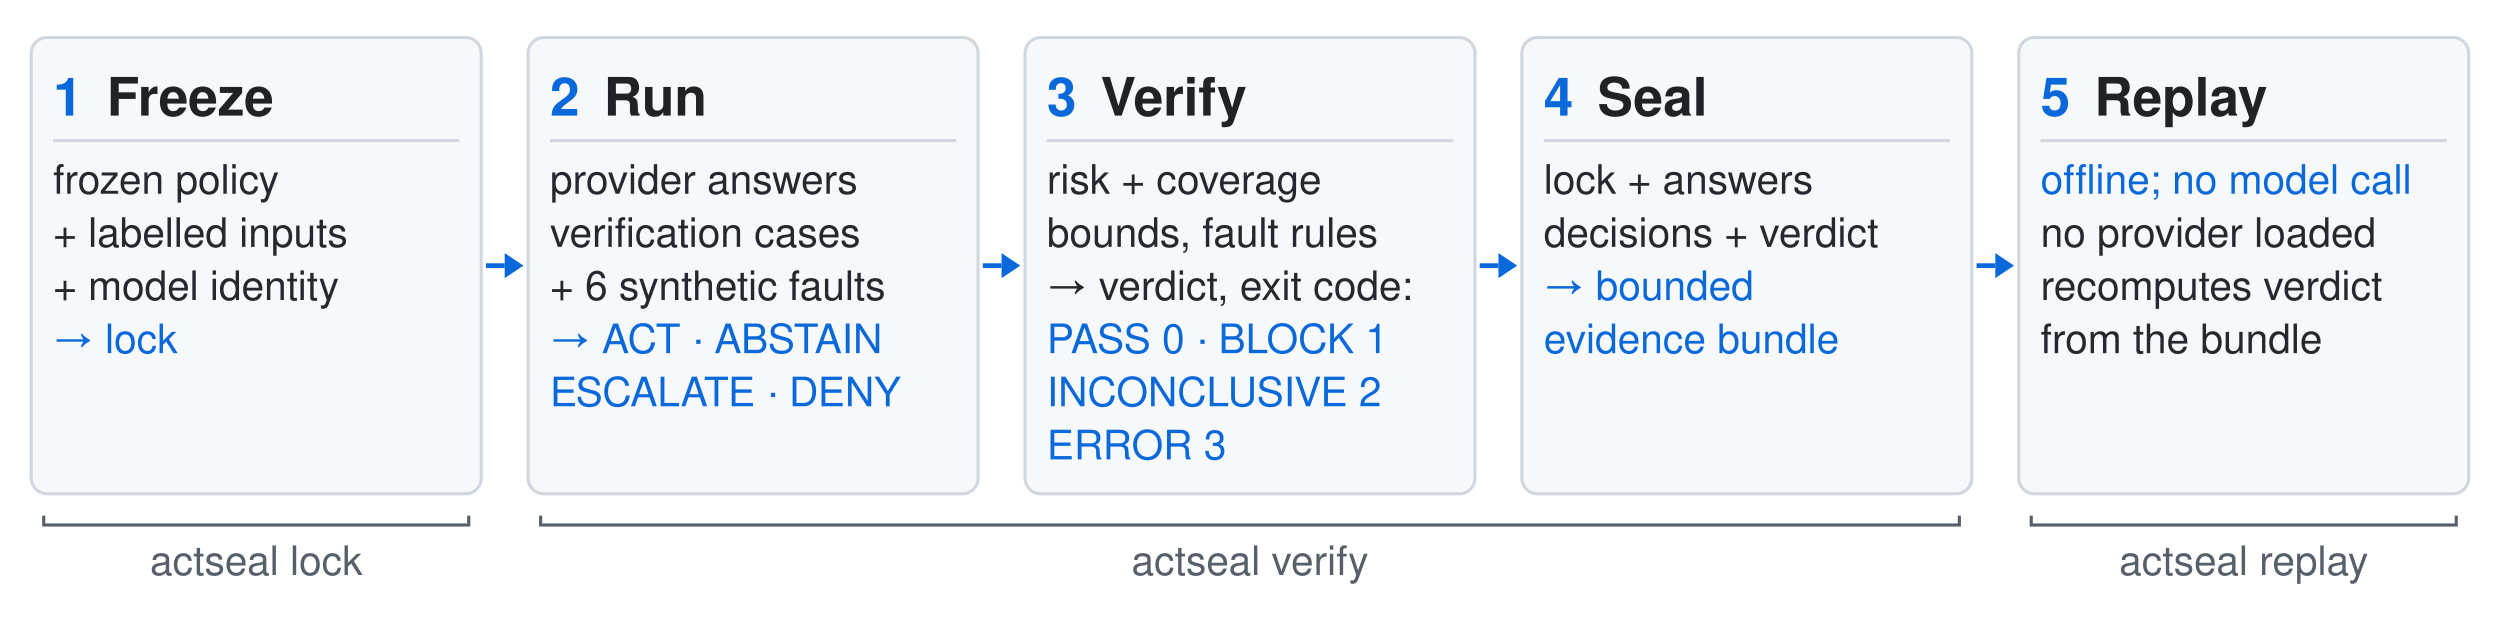
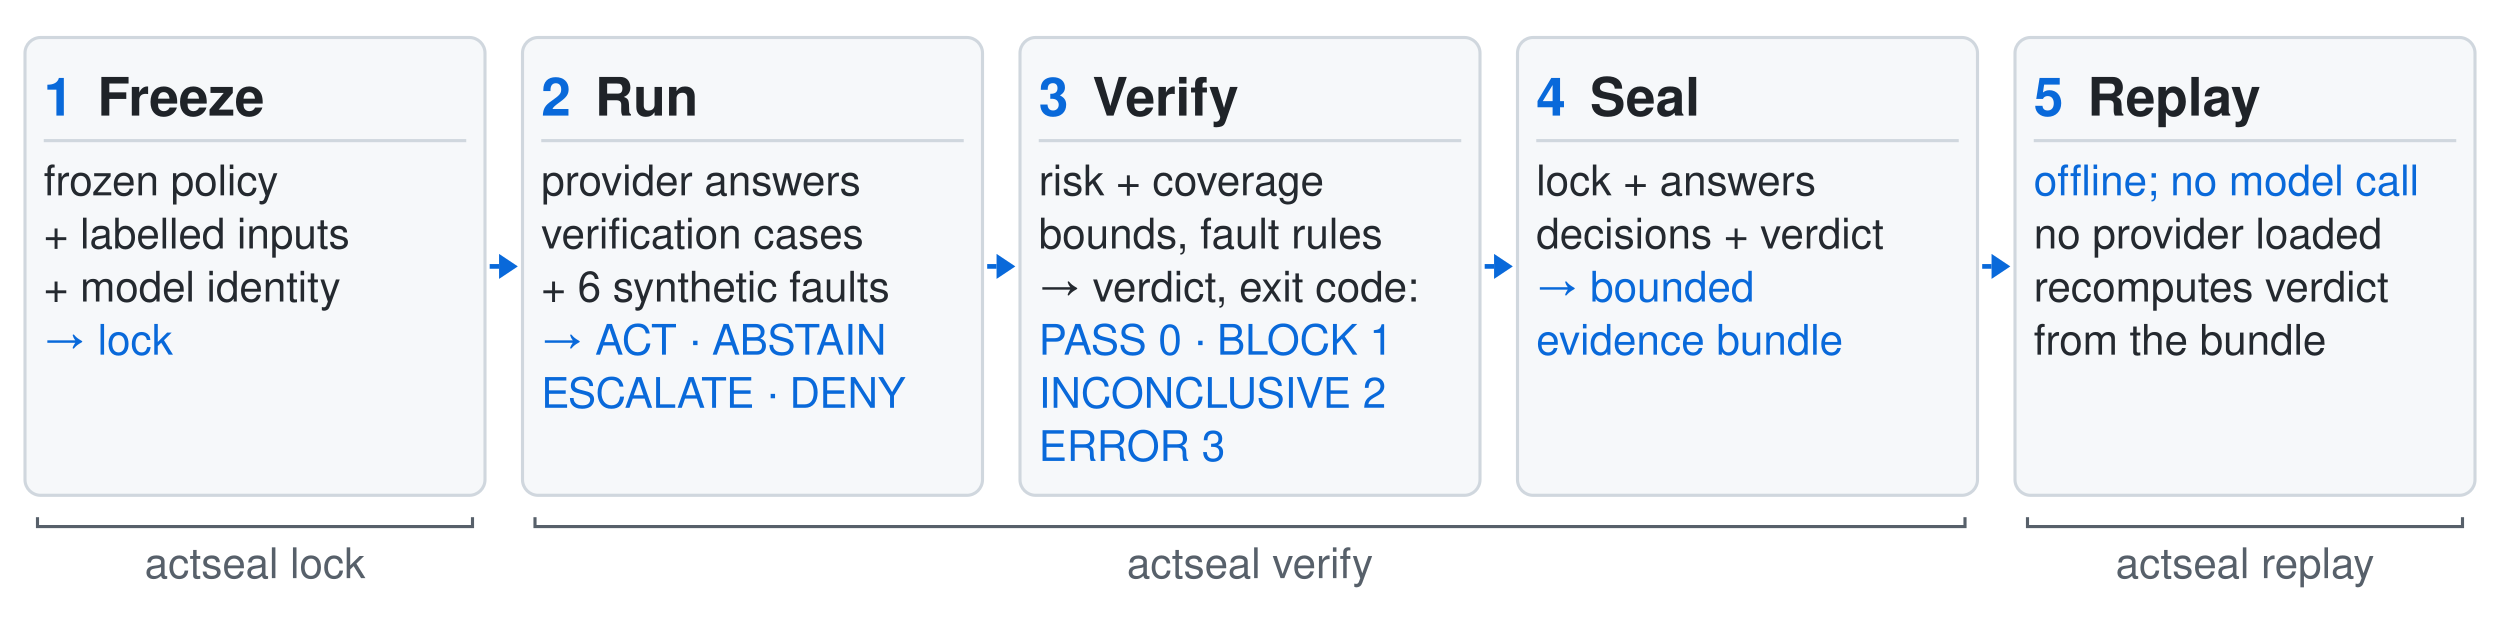
<svg xmlns="http://www.w3.org/2000/svg" aria-labelledby="title desc" height="400" role="img" viewBox="0 0 1600 400" width="1600">
  <rect fill="#ffffff" height="400" width="1600" x="0" y="0" />
  <g font-family="Helvetica, Arial, Liberation Sans, sans-serif" id="stage-freeze">
-     <rect fill="#f6f8fa" height="292" rx="10" stroke="#d0d7de" stroke-width="2" width="288" x="20" y="24" />
-     <text fill="#1f2328" font-size="34" font-weight="bold" x="34" y="74">
+     <rect fill="#f6f8fa" height="293" rx="10" stroke="#d0d7de" stroke-width="2" width="294.4" x="16" y="24" />
+     <text fill="#1f2328" font-size="34" font-weight="bold" x="28" y="74">
      <tspan fill="#0969da">1</tspan>
      <tspan dx="6">Freeze</tspan>
    </text>
-     <line stroke="#d0d7de" stroke-width="2" x1="34" x2="294" y1="90" y2="90" />
-     <text fill="#24292f" font-size="26" x="34" y="124">frozen policy</text>
-     <text fill="#24292f" font-size="26" x="34" y="158">+ labelled inputs</text>
-     <text fill="#24292f" font-size="26" x="34" y="192">+ model identity</text>
-     <text fill="#0969da" font-size="26" x="34" y="226">→ lock</text>
-     <line stroke="#0969da" stroke-width="3" x1="311" x2="323" y1="170" y2="170" />
-     <polygon fill="#0969da" points="335,170 323,162 323,178" />
+     <line stroke="#d0d7de" stroke-width="2" x1="28" x2="298.4" y1="90" y2="90" />
+     <text fill="#24292f" font-size="27" x="28" y="125">frozen policy</text>
+     <text fill="#24292f" font-size="27" x="28" y="159">+ labelled inputs</text>
+     <text fill="#24292f" font-size="27" x="28" y="193">+ model identity</text>
+     <text fill="#0969da" font-size="27" x="28" y="227">→ lock</text>
+     <line stroke="#0969da" stroke-width="3" x1="313.4" x2="319.4" y1="170.5" y2="170.5" />
+     <polygon fill="#0969da" points="331.4,170.5 319.4,162.5 319.4,178.5" />
  </g>
  <g font-family="Helvetica, Arial, Liberation Sans, sans-serif" id="stage-run">
-     <rect fill="#f6f8fa" height="292" rx="10" stroke="#d0d7de" stroke-width="2" width="288" x="338" y="24" />
-     <text fill="#1f2328" font-size="34" font-weight="bold" x="352" y="74">
+     <rect fill="#f6f8fa" height="293" rx="10" stroke="#d0d7de" stroke-width="2" width="294.4" x="334.4" y="24" />
+     <text fill="#1f2328" font-size="34" font-weight="bold" x="346.4" y="74">
      <tspan fill="#0969da">2</tspan>
      <tspan dx="6">Run</tspan>
    </text>
-     <line stroke="#d0d7de" stroke-width="2" x1="352" x2="612" y1="90" y2="90" />
-     <text fill="#24292f" font-size="26" x="352" y="124">provider answers</text>
-     <text fill="#24292f" font-size="26" x="352" y="158">verification cases</text>
-     <text fill="#24292f" font-size="26" x="352" y="192">+ 6 synthetic faults</text>
-     <text fill="#0969da" font-size="26" x="352" y="226">→ ACT · ABSTAIN</text>
-     <text fill="#0969da" font-size="26" x="352" y="260">ESCALATE · DENY</text>
-     <line stroke="#0969da" stroke-width="3" x1="629" x2="641" y1="170" y2="170" />
-     <polygon fill="#0969da" points="653,170 641,162 641,178" />
+     <line stroke="#d0d7de" stroke-width="2" x1="346.4" x2="616.8" y1="90" y2="90" />
+     <text fill="#24292f" font-size="27" x="346.4" y="125">provider answers</text>
+     <text fill="#24292f" font-size="27" x="346.4" y="159">verification cases</text>
+     <text fill="#24292f" font-size="27" x="346.4" y="193">+ 6 synthetic faults</text>
+     <text fill="#0969da" font-size="27" x="346.4" y="227">→ ACT · ABSTAIN</text>
+     <text fill="#0969da" font-size="27" x="346.4" y="261">ESCALATE · DENY</text>
+     <line stroke="#0969da" stroke-width="3" x1="631.8" x2="637.8" y1="170.5" y2="170.5" />
+     <polygon fill="#0969da" points="649.8,170.5 637.8,162.5 637.8,178.5" />
  </g>
  <g font-family="Helvetica, Arial, Liberation Sans, sans-serif" id="stage-verify">
-     <rect fill="#f6f8fa" height="292" rx="10" stroke="#d0d7de" stroke-width="2" width="288" x="656" y="24" />
-     <text fill="#1f2328" font-size="34" font-weight="bold" x="670" y="74">
+     <rect fill="#f6f8fa" height="293" rx="10" stroke="#d0d7de" stroke-width="2" width="294.4" x="652.8" y="24" />
+     <text fill="#1f2328" font-size="34" font-weight="bold" x="664.8" y="74">
      <tspan fill="#0969da">3</tspan>
      <tspan dx="6">Verify</tspan>
    </text>
-     <line stroke="#d0d7de" stroke-width="2" x1="670" x2="930" y1="90" y2="90" />
-     <text fill="#24292f" font-size="26" x="670" y="124">risk + coverage</text>
-     <text fill="#24292f" font-size="26" x="670" y="158">bounds, fault rules</text>
-     <text fill="#24292f" font-size="26" x="670" y="192">→ verdict, exit code:</text>
-     <text fill="#0969da" font-size="26" x="670" y="226">PASS 0 · BLOCK 1</text>
-     <text fill="#0969da" font-size="26" x="670" y="260">INCONCLUSIVE 2</text>
-     <text fill="#0969da" font-size="26" x="670" y="294">ERROR 3</text>
-     <line stroke="#0969da" stroke-width="3" x1="947" x2="959" y1="170" y2="170" />
-     <polygon fill="#0969da" points="971,170 959,162 959,178" />
+     <line stroke="#d0d7de" stroke-width="2" x1="664.8" x2="935.2" y1="90" y2="90" />
+     <text fill="#24292f" font-size="27" x="664.8" y="125">risk + coverage</text>
+     <text fill="#24292f" font-size="27" x="664.8" y="159">bounds, fault rules</text>
+     <text fill="#24292f" font-size="27" x="664.8" y="193">→ verdict, exit code:</text>
+     <text fill="#0969da" font-size="27" x="664.8" y="227">PASS 0 · BLOCK 1</text>
+     <text fill="#0969da" font-size="27" x="664.8" y="261">INCONCLUSIVE 2</text>
+     <text fill="#0969da" font-size="27" x="664.8" y="295">ERROR 3</text>
+     <line stroke="#0969da" stroke-width="3" x1="950.2" x2="956.2" y1="170.5" y2="170.5" />
+     <polygon fill="#0969da" points="968.2,170.5 956.2,162.5 956.2,178.5" />
  </g>
  <g font-family="Helvetica, Arial, Liberation Sans, sans-serif" id="stage-seal">
-     <rect fill="#f6f8fa" height="292" rx="10" stroke="#d0d7de" stroke-width="2" width="288" x="974" y="24" />
-     <text fill="#1f2328" font-size="34" font-weight="bold" x="988" y="74">
+     <rect fill="#f6f8fa" height="293" rx="10" stroke="#d0d7de" stroke-width="2" width="294.4" x="971.2" y="24" />
+     <text fill="#1f2328" font-size="34" font-weight="bold" x="983.2" y="74">
      <tspan fill="#0969da">4</tspan>
      <tspan dx="6">Seal</tspan>
    </text>
-     <line stroke="#d0d7de" stroke-width="2" x1="988" x2="1248" y1="90" y2="90" />
-     <text fill="#24292f" font-size="26" x="988" y="124">lock + answers</text>
-     <text fill="#24292f" font-size="26" x="988" y="158">decisions + verdict</text>
-     <text fill="#0969da" font-size="26" x="988" y="192">→ bounded</text>
-     <text fill="#0969da" font-size="26" x="988" y="226">evidence bundle</text>
-     <line stroke="#0969da" stroke-width="3" x1="1265" x2="1277" y1="170" y2="170" />
-     <polygon fill="#0969da" points="1289,170 1277,162 1277,178" />
+     <line stroke="#d0d7de" stroke-width="2" x1="983.2" x2="1253.6" y1="90" y2="90" />
+     <text fill="#24292f" font-size="27" x="983.2" y="125">lock + answers</text>
+     <text fill="#24292f" font-size="27" x="983.2" y="159">decisions + verdict</text>
+     <text fill="#0969da" font-size="27" x="983.2" y="193">→ bounded</text>
+     <text fill="#0969da" font-size="27" x="983.2" y="227">evidence bundle</text>
+     <line stroke="#0969da" stroke-width="3" x1="1268.6" x2="1274.6" y1="170.5" y2="170.5" />
+     <polygon fill="#0969da" points="1286.6,170.5 1274.6,162.5 1274.6,178.5" />
  </g>
  <g font-family="Helvetica, Arial, Liberation Sans, sans-serif" id="stage-replay">
-     <rect fill="#f6f8fa" height="292" rx="10" stroke="#d0d7de" stroke-width="2" width="288" x="1292" y="24" />
-     <text fill="#1f2328" font-size="34" font-weight="bold" x="1306" y="74">
+     <rect fill="#f6f8fa" height="293" rx="10" stroke="#d0d7de" stroke-width="2" width="294.4" x="1289.6" y="24" />
+     <text fill="#1f2328" font-size="34" font-weight="bold" x="1301.6" y="74">
      <tspan fill="#0969da">5</tspan>
      <tspan dx="6">Replay</tspan>
    </text>
-     <line stroke="#d0d7de" stroke-width="2" x1="1306" x2="1566" y1="90" y2="90" />
-     <text fill="#0969da" font-size="26" x="1306" y="124">offline; no model call</text>
-     <text fill="#24292f" font-size="26" x="1306" y="158">no provider loaded</text>
-     <text fill="#24292f" font-size="26" x="1306" y="192">recomputes verdict</text>
-     <text fill="#24292f" font-size="26" x="1306" y="226">from the bundle</text>
+     <line stroke="#d0d7de" stroke-width="2" x1="1301.6" x2="1572" y1="90" y2="90" />
+     <text fill="#0969da" font-size="27" x="1301.6" y="125">offline; no model call</text>
+     <text fill="#24292f" font-size="27" x="1301.6" y="159">no provider loaded</text>
+     <text fill="#24292f" font-size="27" x="1301.6" y="193">recomputes verdict</text>
+     <text fill="#24292f" font-size="27" x="1301.6" y="227">from the bundle</text>
  </g>
  <g font-family="Helvetica, Arial, Liberation Sans, sans-serif" id="commands">
-     <path d="M28,330 V336 H300 V330" fill="none" stroke="#57606a" stroke-width="2" />
-     <text fill="#57606a" font-size="26" text-anchor="middle" x="164" y="368">actseal lock</text>
-     <path d="M346,330 V336 H1254 V330" fill="none" stroke="#57606a" stroke-width="2" />
-     <text fill="#57606a" font-size="26" text-anchor="middle" x="800" y="368">actseal verify</text>
-     <path d="M1300,330 V336 H1572 V330" fill="none" stroke="#57606a" stroke-width="2" />
-     <text fill="#57606a" font-size="26" text-anchor="middle" x="1436" y="368">actseal replay</text>
+     <path d="M24,331 V337 H302.4 V331" fill="none" stroke="#57606a" stroke-width="2" />
+     <text fill="#57606a" font-size="27" text-anchor="middle" x="163.2" y="370">actseal lock</text>
+     <path d="M342.4,331 V337 H1257.6 V331" fill="none" stroke="#57606a" stroke-width="2" />
+     <text fill="#57606a" font-size="27" text-anchor="middle" x="800" y="370">actseal verify</text>
+     <path d="M1297.6,331 V337 H1576 V331" fill="none" stroke="#57606a" stroke-width="2" />
+     <text fill="#57606a" font-size="27" text-anchor="middle" x="1436.8" y="370">actseal replay</text>
  </g>
</svg>
